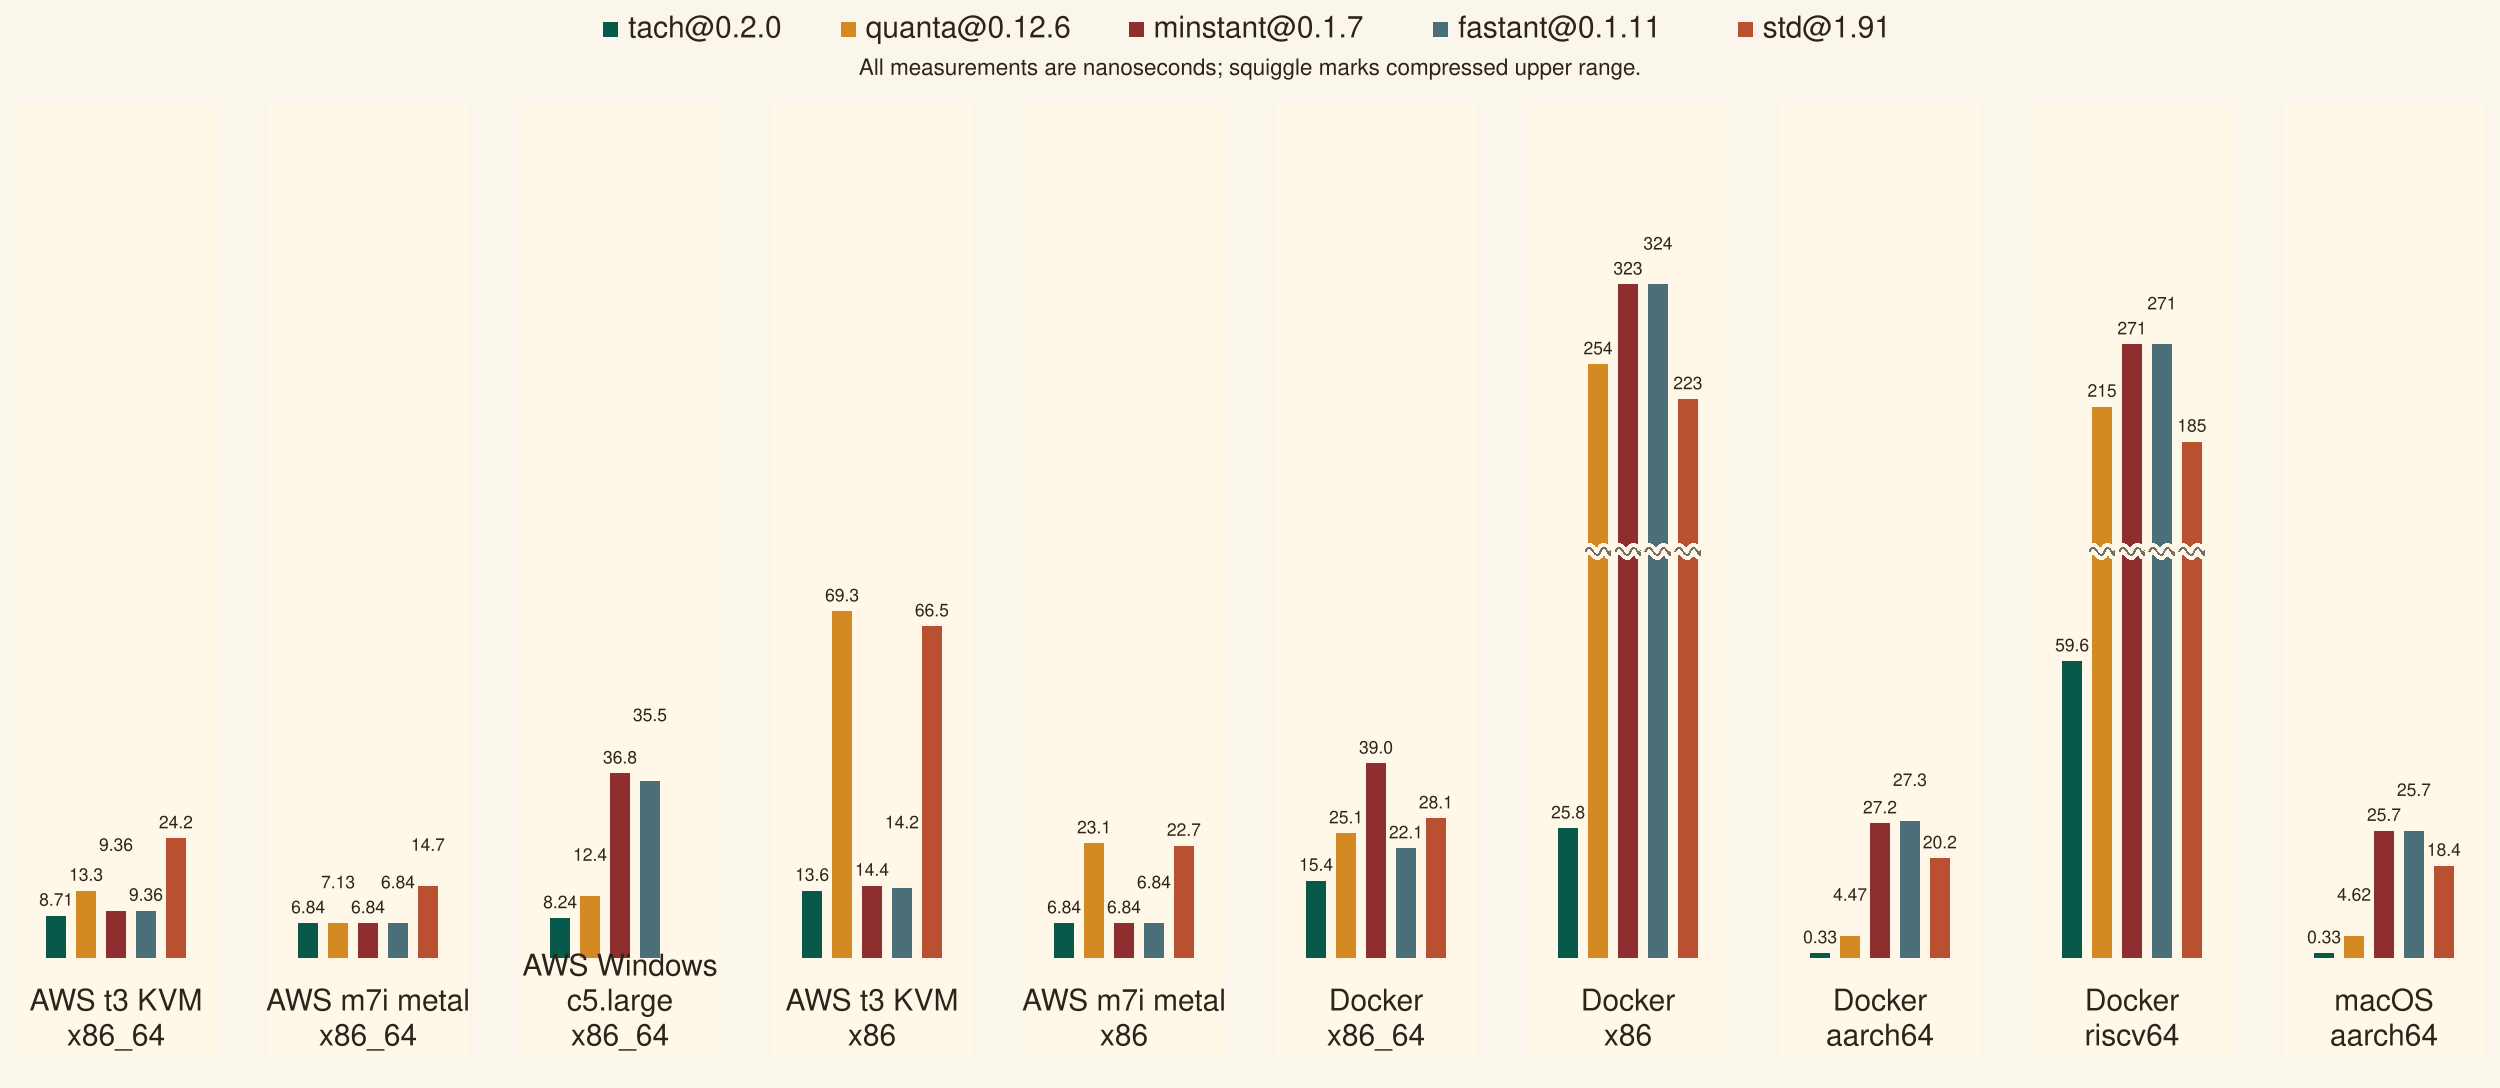
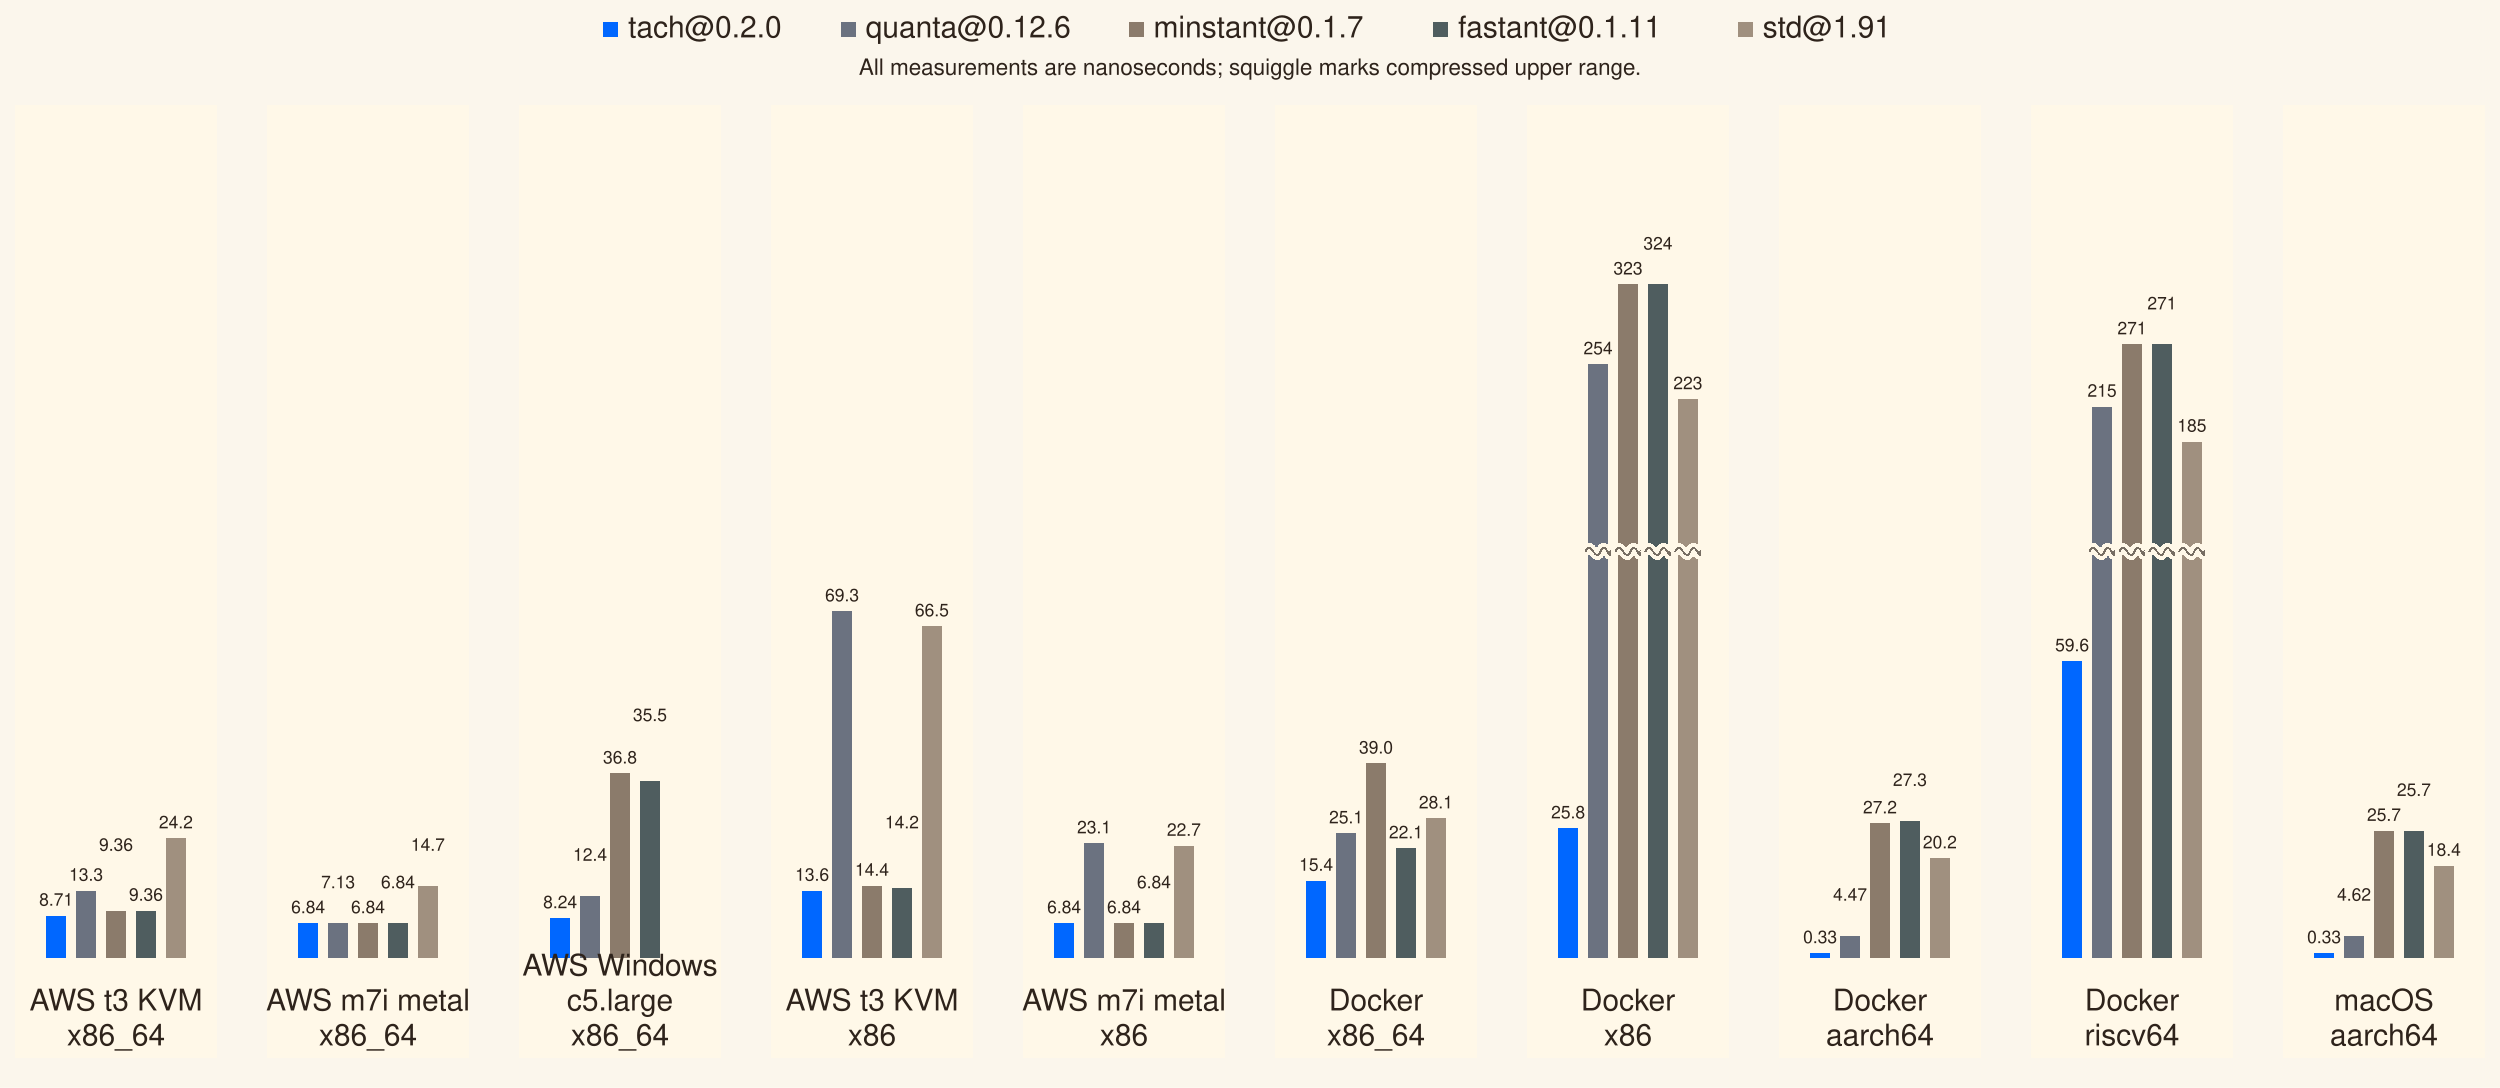
<svg xmlns="http://www.w3.org/2000/svg" width="1002" height="436" viewBox="0 0 1002 436">
  <rect width="1002" height="436" fill="#FBF6EC" />
  <g shape-rendering="crispEdges">
-     <rect x="241.76" y="9" width="6" height="6" fill="#075A4A" />
+     <rect x="241.76" y="9" width="6" height="6" fill="#0067FF" />
    <text x="251.76" y="15" text-anchor="start" font-family="Avenir Next, Helvetica, Arial, sans-serif" font-size="12" fill="#2E231B">tach@0.2.0</text>
-     <rect x="336.96" y="9" width="6" height="6" fill="#D48A22" />
+     <rect x="336.96" y="9" width="6" height="6" fill="#6B7280" />
    <text x="346.96" y="15" text-anchor="start" font-family="Avenir Next, Helvetica, Arial, sans-serif" font-size="12" fill="#2E231B">quanta@0.12.6</text>
-     <rect x="452.32" y="9" width="6" height="6" fill="#8F2E2E" />
+     <rect x="452.32" y="9" width="6" height="6" fill="#8B7B6B" />
    <text x="462.32" y="15" text-anchor="start" font-family="Avenir Next, Helvetica, Arial, sans-serif" font-size="12" fill="#2E231B">minstant@0.1.7</text>
-     <rect x="574.4" y="9" width="6" height="6" fill="#4B6F78" />
+     <rect x="574.4" y="9" width="6" height="6" fill="#4F5D5F" />
    <text x="584.4" y="15" text-anchor="start" font-family="Avenir Next, Helvetica, Arial, sans-serif" font-size="12" fill="#2E231B">fastant@0.1.11</text>
-     <rect x="696.48" y="9" width="6" height="6" fill="#B95032" />
+     <rect x="696.48" y="9" width="6" height="6" fill="#A0907F" />
    <text x="706.48" y="15" text-anchor="start" font-family="Avenir Next, Helvetica, Arial, sans-serif" font-size="12" fill="#2E231B">std@1.91</text>
    <text x="501" y="30" text-anchor="middle" font-family="Avenir Next, Helvetica, Arial, sans-serif" font-size="9" fill="#2E231B">All measurements are nanoseconds; squiggle marks compressed upper range.</text>
    <rect x="6" y="42" width="81" height="382" fill="#FFF8E8" />
-     <rect x="18.5" y="367" width="8" height="17" fill="#075A4A" />
+     <rect x="18.5" y="367" width="8" height="17" fill="#0067FF" />
    <text x="22.5" y="363" text-anchor="middle" font-family="Avenir Next, Helvetica, Arial, sans-serif" font-size="7" fill="#2E231B">8.71</text>
-     <rect x="30.5" y="357" width="8" height="27" fill="#D48A22" />
+     <rect x="30.5" y="357" width="8" height="27" fill="#6B7280" />
    <text x="34.5" y="353" text-anchor="middle" font-family="Avenir Next, Helvetica, Arial, sans-serif" font-size="7" fill="#2E231B">13.3</text>
-     <rect x="42.5" y="365" width="8" height="19" fill="#8F2E2E" />
+     <rect x="42.5" y="365" width="8" height="19" fill="#8B7B6B" />
    <text x="46.5" y="341" text-anchor="middle" font-family="Avenir Next, Helvetica, Arial, sans-serif" font-size="7" fill="#2E231B">9.36</text>
-     <rect x="54.5" y="365" width="8" height="19" fill="#4B6F78" />
+     <rect x="54.5" y="365" width="8" height="19" fill="#4F5D5F" />
    <text x="58.5" y="361" text-anchor="middle" font-family="Avenir Next, Helvetica, Arial, sans-serif" font-size="7" fill="#2E231B">9.36</text>
-     <rect x="66.5" y="336" width="8" height="48" fill="#B95032" />
+     <rect x="66.5" y="336" width="8" height="48" fill="#A0907F" />
    <text x="70.5" y="332" text-anchor="middle" font-family="Avenir Next, Helvetica, Arial, sans-serif" font-size="7" fill="#2E231B">24.2</text>
    <text x="46.5" y="405" text-anchor="middle" font-family="Avenir Next, Helvetica, Arial, sans-serif" font-size="12" fill="#2E231B">AWS t3 KVM</text>
    <text x="46.5" y="419" text-anchor="middle" font-family="Avenir Next, Helvetica, Arial, sans-serif" font-size="12" fill="#2E231B">x86_64</text>
    <rect x="107" y="42" width="81" height="382" fill="#FFF8E8" />
-     <rect x="119.5" y="370" width="8" height="14" fill="#075A4A" />
+     <rect x="119.5" y="370" width="8" height="14" fill="#0067FF" />
    <text x="123.5" y="366" text-anchor="middle" font-family="Avenir Next, Helvetica, Arial, sans-serif" font-size="7" fill="#2E231B">6.84</text>
-     <rect x="131.5" y="370" width="8" height="14" fill="#D48A22" />
+     <rect x="131.5" y="370" width="8" height="14" fill="#6B7280" />
    <text x="135.5" y="356" text-anchor="middle" font-family="Avenir Next, Helvetica, Arial, sans-serif" font-size="7" fill="#2E231B">7.13</text>
-     <rect x="143.5" y="370" width="8" height="14" fill="#8F2E2E" />
+     <rect x="143.5" y="370" width="8" height="14" fill="#8B7B6B" />
    <text x="147.5" y="366" text-anchor="middle" font-family="Avenir Next, Helvetica, Arial, sans-serif" font-size="7" fill="#2E231B">6.84</text>
-     <rect x="155.5" y="370" width="8" height="14" fill="#4B6F78" />
+     <rect x="155.5" y="370" width="8" height="14" fill="#4F5D5F" />
    <text x="159.5" y="356" text-anchor="middle" font-family="Avenir Next, Helvetica, Arial, sans-serif" font-size="7" fill="#2E231B">6.84</text>
-     <rect x="167.5" y="355" width="8" height="29" fill="#B95032" />
+     <rect x="167.5" y="355" width="8" height="29" fill="#A0907F" />
    <text x="171.5" y="341" text-anchor="middle" font-family="Avenir Next, Helvetica, Arial, sans-serif" font-size="7" fill="#2E231B">14.7</text>
    <text x="147.5" y="405" text-anchor="middle" font-family="Avenir Next, Helvetica, Arial, sans-serif" font-size="12" fill="#2E231B">AWS m7i metal</text>
    <text x="147.5" y="419" text-anchor="middle" font-family="Avenir Next, Helvetica, Arial, sans-serif" font-size="12" fill="#2E231B">x86_64</text>
    <rect x="208" y="42" width="81" height="382" fill="#FFF8E8" />
-     <rect x="220.5" y="368" width="8" height="16" fill="#075A4A" />
+     <rect x="220.5" y="368" width="8" height="16" fill="#0067FF" />
    <text x="224.5" y="364" text-anchor="middle" font-family="Avenir Next, Helvetica, Arial, sans-serif" font-size="7" fill="#2E231B">8.24</text>
-     <rect x="232.5" y="359" width="8" height="25" fill="#D48A22" />
+     <rect x="232.5" y="359" width="8" height="25" fill="#6B7280" />
    <text x="236.5" y="345" text-anchor="middle" font-family="Avenir Next, Helvetica, Arial, sans-serif" font-size="7" fill="#2E231B">12.4</text>
-     <rect x="244.5" y="310" width="8" height="74" fill="#8F2E2E" />
+     <rect x="244.5" y="310" width="8" height="74" fill="#8B7B6B" />
    <text x="248.5" y="306" text-anchor="middle" font-family="Avenir Next, Helvetica, Arial, sans-serif" font-size="7" fill="#2E231B">36.8</text>
-     <rect x="256.5" y="313" width="8" height="71" fill="#4B6F78" />
+     <rect x="256.5" y="313" width="8" height="71" fill="#4F5D5F" />
    <text x="260.5" y="289" text-anchor="middle" font-family="Avenir Next, Helvetica, Arial, sans-serif" font-size="7" fill="#2E231B">35.5</text>
    <text x="248.5" y="391" text-anchor="middle" font-family="Avenir Next, Helvetica, Arial, sans-serif" font-size="12" fill="#2E231B">AWS Windows</text>
    <text x="248.5" y="405" text-anchor="middle" font-family="Avenir Next, Helvetica, Arial, sans-serif" font-size="12" fill="#2E231B">c5.large</text>
    <text x="248.5" y="419" text-anchor="middle" font-family="Avenir Next, Helvetica, Arial, sans-serif" font-size="12" fill="#2E231B">x86_64</text>
    <rect x="309" y="42" width="81" height="382" fill="#FFF8E8" />
-     <rect x="321.5" y="357" width="8" height="27" fill="#075A4A" />
+     <rect x="321.5" y="357" width="8" height="27" fill="#0067FF" />
    <text x="325.5" y="353" text-anchor="middle" font-family="Avenir Next, Helvetica, Arial, sans-serif" font-size="7" fill="#2E231B">13.6</text>
-     <rect x="333.5" y="245" width="8" height="139" fill="#D48A22" />
+     <rect x="333.5" y="245" width="8" height="139" fill="#6B7280" />
    <text x="337.5" y="241" text-anchor="middle" font-family="Avenir Next, Helvetica, Arial, sans-serif" font-size="7" fill="#2E231B">69.3</text>
-     <rect x="345.5" y="355" width="8" height="29" fill="#8F2E2E" />
+     <rect x="345.5" y="355" width="8" height="29" fill="#8B7B6B" />
    <text x="349.5" y="351" text-anchor="middle" font-family="Avenir Next, Helvetica, Arial, sans-serif" font-size="7" fill="#2E231B">14.4</text>
-     <rect x="357.5" y="356" width="8" height="28" fill="#4B6F78" />
+     <rect x="357.5" y="356" width="8" height="28" fill="#4F5D5F" />
    <text x="361.5" y="332" text-anchor="middle" font-family="Avenir Next, Helvetica, Arial, sans-serif" font-size="7" fill="#2E231B">14.2</text>
-     <rect x="369.5" y="251" width="8" height="133" fill="#B95032" />
+     <rect x="369.5" y="251" width="8" height="133" fill="#A0907F" />
    <text x="373.5" y="247" text-anchor="middle" font-family="Avenir Next, Helvetica, Arial, sans-serif" font-size="7" fill="#2E231B">66.5</text>
    <text x="349.5" y="405" text-anchor="middle" font-family="Avenir Next, Helvetica, Arial, sans-serif" font-size="12" fill="#2E231B">AWS t3 KVM</text>
    <text x="349.5" y="419" text-anchor="middle" font-family="Avenir Next, Helvetica, Arial, sans-serif" font-size="12" fill="#2E231B">x86</text>
    <rect x="410" y="42" width="81" height="382" fill="#FFF8E8" />
-     <rect x="422.5" y="370" width="8" height="14" fill="#075A4A" />
+     <rect x="422.5" y="370" width="8" height="14" fill="#0067FF" />
    <text x="426.5" y="366" text-anchor="middle" font-family="Avenir Next, Helvetica, Arial, sans-serif" font-size="7" fill="#2E231B">6.84</text>
-     <rect x="434.5" y="338" width="8" height="46" fill="#D48A22" />
+     <rect x="434.5" y="338" width="8" height="46" fill="#6B7280" />
    <text x="438.5" y="334" text-anchor="middle" font-family="Avenir Next, Helvetica, Arial, sans-serif" font-size="7" fill="#2E231B">23.1</text>
-     <rect x="446.5" y="370" width="8" height="14" fill="#8F2E2E" />
+     <rect x="446.5" y="370" width="8" height="14" fill="#8B7B6B" />
    <text x="450.5" y="366" text-anchor="middle" font-family="Avenir Next, Helvetica, Arial, sans-serif" font-size="7" fill="#2E231B">6.84</text>
-     <rect x="458.5" y="370" width="8" height="14" fill="#4B6F78" />
+     <rect x="458.5" y="370" width="8" height="14" fill="#4F5D5F" />
    <text x="462.5" y="356" text-anchor="middle" font-family="Avenir Next, Helvetica, Arial, sans-serif" font-size="7" fill="#2E231B">6.84</text>
-     <rect x="470.5" y="339" width="8" height="45" fill="#B95032" />
+     <rect x="470.5" y="339" width="8" height="45" fill="#A0907F" />
    <text x="474.5" y="335" text-anchor="middle" font-family="Avenir Next, Helvetica, Arial, sans-serif" font-size="7" fill="#2E231B">22.7</text>
    <text x="450.5" y="405" text-anchor="middle" font-family="Avenir Next, Helvetica, Arial, sans-serif" font-size="12" fill="#2E231B">AWS m7i metal</text>
    <text x="450.5" y="419" text-anchor="middle" font-family="Avenir Next, Helvetica, Arial, sans-serif" font-size="12" fill="#2E231B">x86</text>
    <rect x="511" y="42" width="81" height="382" fill="#FFF8E8" />
-     <rect x="523.5" y="353" width="8" height="31" fill="#075A4A" />
+     <rect x="523.5" y="353" width="8" height="31" fill="#0067FF" />
    <text x="527.5" y="349" text-anchor="middle" font-family="Avenir Next, Helvetica, Arial, sans-serif" font-size="7" fill="#2E231B">15.4</text>
-     <rect x="535.5" y="334" width="8" height="50" fill="#D48A22" />
+     <rect x="535.5" y="334" width="8" height="50" fill="#6B7280" />
    <text x="539.5" y="330" text-anchor="middle" font-family="Avenir Next, Helvetica, Arial, sans-serif" font-size="7" fill="#2E231B">25.1</text>
-     <rect x="547.5" y="306" width="8" height="78" fill="#8F2E2E" />
+     <rect x="547.5" y="306" width="8" height="78" fill="#8B7B6B" />
    <text x="551.5" y="302" text-anchor="middle" font-family="Avenir Next, Helvetica, Arial, sans-serif" font-size="7" fill="#2E231B">39.0</text>
-     <rect x="559.5" y="340" width="8" height="44" fill="#4B6F78" />
+     <rect x="559.5" y="340" width="8" height="44" fill="#4F5D5F" />
    <text x="563.5" y="336" text-anchor="middle" font-family="Avenir Next, Helvetica, Arial, sans-serif" font-size="7" fill="#2E231B">22.1</text>
-     <rect x="571.5" y="328" width="8" height="56" fill="#B95032" />
+     <rect x="571.5" y="328" width="8" height="56" fill="#A0907F" />
    <text x="575.5" y="324" text-anchor="middle" font-family="Avenir Next, Helvetica, Arial, sans-serif" font-size="7" fill="#2E231B">28.1</text>
    <text x="551.5" y="405" text-anchor="middle" font-family="Avenir Next, Helvetica, Arial, sans-serif" font-size="12" fill="#2E231B">Docker</text>
    <text x="551.5" y="419" text-anchor="middle" font-family="Avenir Next, Helvetica, Arial, sans-serif" font-size="12" fill="#2E231B">x86_64</text>
    <rect x="612" y="42" width="81" height="382" fill="#FFF8E8" />
-     <rect x="624.5" y="332" width="8" height="52" fill="#075A4A" />
+     <rect x="624.5" y="332" width="8" height="52" fill="#0067FF" />
    <text x="628.5" y="328" text-anchor="middle" font-family="Avenir Next, Helvetica, Arial, sans-serif" font-size="7" fill="#2E231B">25.8</text>
-     <rect x="636.5" y="146" width="8" height="238" fill="#D48A22" />
+     <rect x="636.5" y="146" width="8" height="238" fill="#6B7280" />
    <path d="M635.5 221 C637.5 216 639.5 226 641.5 221 S645.5 226 645.5 221" stroke="#FFF8E8" stroke-width="4" fill="none" stroke-linecap="round" />
    <path d="M635.5 221 C637.5 216 639.5 226 641.5 221 S645.5 226 645.5 221" stroke="#2E231B" stroke-width="0.8" fill="none" stroke-linecap="round" opacity="0.65" />
    <text x="640.5" y="142" text-anchor="middle" font-family="Avenir Next, Helvetica, Arial, sans-serif" font-size="7" fill="#2E231B">254</text>
-     <rect x="648.5" y="114" width="8" height="270" fill="#8F2E2E" />
+     <rect x="648.5" y="114" width="8" height="270" fill="#8B7B6B" />
    <path d="M647.5 221 C649.5 216 651.5 226 653.5 221 S657.5 226 657.5 221" stroke="#FFF8E8" stroke-width="4" fill="none" stroke-linecap="round" />
    <path d="M647.5 221 C649.5 216 651.5 226 653.5 221 S657.5 226 657.5 221" stroke="#2E231B" stroke-width="0.8" fill="none" stroke-linecap="round" opacity="0.65" />
    <text x="652.5" y="110" text-anchor="middle" font-family="Avenir Next, Helvetica, Arial, sans-serif" font-size="7" fill="#2E231B">323</text>
-     <rect x="660.5" y="114" width="8" height="270" fill="#4B6F78" />
+     <rect x="660.5" y="114" width="8" height="270" fill="#4F5D5F" />
    <path d="M659.5 221 C661.5 216 663.5 226 665.5 221 S669.5 226 669.5 221" stroke="#FFF8E8" stroke-width="4" fill="none" stroke-linecap="round" />
    <path d="M659.5 221 C661.5 216 663.5 226 665.5 221 S669.5 226 669.5 221" stroke="#2E231B" stroke-width="0.8" fill="none" stroke-linecap="round" opacity="0.65" />
    <text x="664.5" y="100" text-anchor="middle" font-family="Avenir Next, Helvetica, Arial, sans-serif" font-size="7" fill="#2E231B">324</text>
-     <rect x="672.5" y="160" width="8" height="224" fill="#B95032" />
+     <rect x="672.5" y="160" width="8" height="224" fill="#A0907F" />
    <path d="M671.5 221 C673.5 216 675.5 226 677.5 221 S681.5 226 681.5 221" stroke="#FFF8E8" stroke-width="4" fill="none" stroke-linecap="round" />
    <path d="M671.5 221 C673.5 216 675.5 226 677.5 221 S681.5 226 681.5 221" stroke="#2E231B" stroke-width="0.8" fill="none" stroke-linecap="round" opacity="0.65" />
    <text x="676.5" y="156" text-anchor="middle" font-family="Avenir Next, Helvetica, Arial, sans-serif" font-size="7" fill="#2E231B">223</text>
    <text x="652.5" y="405" text-anchor="middle" font-family="Avenir Next, Helvetica, Arial, sans-serif" font-size="12" fill="#2E231B">Docker</text>
    <text x="652.5" y="419" text-anchor="middle" font-family="Avenir Next, Helvetica, Arial, sans-serif" font-size="12" fill="#2E231B">x86</text>
    <rect x="713" y="42" width="81" height="382" fill="#FFF8E8" />
-     <rect x="725.5" y="382" width="8" height="2" fill="#075A4A" />
+     <rect x="725.5" y="382" width="8" height="2" fill="#0067FF" />
    <text x="729.5" y="378" text-anchor="middle" font-family="Avenir Next, Helvetica, Arial, sans-serif" font-size="7" fill="#2E231B">0.33</text>
-     <rect x="737.5" y="375" width="8" height="9" fill="#D48A22" />
+     <rect x="737.5" y="375" width="8" height="9" fill="#6B7280" />
    <text x="741.5" y="361" text-anchor="middle" font-family="Avenir Next, Helvetica, Arial, sans-serif" font-size="7" fill="#2E231B">4.47</text>
-     <rect x="749.5" y="330" width="8" height="54" fill="#8F2E2E" />
+     <rect x="749.5" y="330" width="8" height="54" fill="#8B7B6B" />
    <text x="753.5" y="326" text-anchor="middle" font-family="Avenir Next, Helvetica, Arial, sans-serif" font-size="7" fill="#2E231B">27.2</text>
-     <rect x="761.5" y="329" width="8" height="55" fill="#4B6F78" />
+     <rect x="761.5" y="329" width="8" height="55" fill="#4F5D5F" />
    <text x="765.5" y="315" text-anchor="middle" font-family="Avenir Next, Helvetica, Arial, sans-serif" font-size="7" fill="#2E231B">27.3</text>
-     <rect x="773.5" y="344" width="8" height="40" fill="#B95032" />
+     <rect x="773.5" y="344" width="8" height="40" fill="#A0907F" />
    <text x="777.5" y="340" text-anchor="middle" font-family="Avenir Next, Helvetica, Arial, sans-serif" font-size="7" fill="#2E231B">20.2</text>
    <text x="753.5" y="405" text-anchor="middle" font-family="Avenir Next, Helvetica, Arial, sans-serif" font-size="12" fill="#2E231B">Docker</text>
    <text x="753.5" y="419" text-anchor="middle" font-family="Avenir Next, Helvetica, Arial, sans-serif" font-size="12" fill="#2E231B">aarch64</text>
    <rect x="814" y="42" width="81" height="382" fill="#FFF8E8" />
-     <rect x="826.5" y="265" width="8" height="119" fill="#075A4A" />
+     <rect x="826.5" y="265" width="8" height="119" fill="#0067FF" />
    <text x="830.5" y="261" text-anchor="middle" font-family="Avenir Next, Helvetica, Arial, sans-serif" font-size="7" fill="#2E231B">59.6</text>
-     <rect x="838.5" y="163" width="8" height="221" fill="#D48A22" />
+     <rect x="838.5" y="163" width="8" height="221" fill="#6B7280" />
    <path d="M837.5 221 C839.5 216 841.5 226 843.5 221 S847.5 226 847.5 221" stroke="#FFF8E8" stroke-width="4" fill="none" stroke-linecap="round" />
    <path d="M837.5 221 C839.5 216 841.5 226 843.5 221 S847.5 226 847.5 221" stroke="#2E231B" stroke-width="0.8" fill="none" stroke-linecap="round" opacity="0.65" />
    <text x="842.5" y="159" text-anchor="middle" font-family="Avenir Next, Helvetica, Arial, sans-serif" font-size="7" fill="#2E231B">215</text>
-     <rect x="850.5" y="138" width="8" height="246" fill="#8F2E2E" />
+     <rect x="850.5" y="138" width="8" height="246" fill="#8B7B6B" />
    <path d="M849.5 221 C851.5 216 853.5 226 855.5 221 S859.5 226 859.5 221" stroke="#FFF8E8" stroke-width="4" fill="none" stroke-linecap="round" />
    <path d="M849.5 221 C851.5 216 853.5 226 855.5 221 S859.5 226 859.5 221" stroke="#2E231B" stroke-width="0.8" fill="none" stroke-linecap="round" opacity="0.65" />
    <text x="854.5" y="134" text-anchor="middle" font-family="Avenir Next, Helvetica, Arial, sans-serif" font-size="7" fill="#2E231B">271</text>
-     <rect x="862.5" y="138" width="8" height="246" fill="#4B6F78" />
+     <rect x="862.5" y="138" width="8" height="246" fill="#4F5D5F" />
    <path d="M861.5 221 C863.5 216 865.5 226 867.5 221 S871.5 226 871.5 221" stroke="#FFF8E8" stroke-width="4" fill="none" stroke-linecap="round" />
    <path d="M861.5 221 C863.5 216 865.5 226 867.5 221 S871.5 226 871.5 221" stroke="#2E231B" stroke-width="0.8" fill="none" stroke-linecap="round" opacity="0.65" />
    <text x="866.5" y="124" text-anchor="middle" font-family="Avenir Next, Helvetica, Arial, sans-serif" font-size="7" fill="#2E231B">271</text>
-     <rect x="874.5" y="177" width="8" height="207" fill="#B95032" />
+     <rect x="874.5" y="177" width="8" height="207" fill="#A0907F" />
    <path d="M873.5 221 C875.5 216 877.5 226 879.5 221 S883.5 226 883.5 221" stroke="#FFF8E8" stroke-width="4" fill="none" stroke-linecap="round" />
    <path d="M873.5 221 C875.5 216 877.5 226 879.5 221 S883.5 226 883.5 221" stroke="#2E231B" stroke-width="0.8" fill="none" stroke-linecap="round" opacity="0.65" />
    <text x="878.5" y="173" text-anchor="middle" font-family="Avenir Next, Helvetica, Arial, sans-serif" font-size="7" fill="#2E231B">185</text>
    <text x="854.5" y="405" text-anchor="middle" font-family="Avenir Next, Helvetica, Arial, sans-serif" font-size="12" fill="#2E231B">Docker</text>
    <text x="854.5" y="419" text-anchor="middle" font-family="Avenir Next, Helvetica, Arial, sans-serif" font-size="12" fill="#2E231B">riscv64</text>
    <rect x="915" y="42" width="81" height="382" fill="#FFF8E8" />
-     <rect x="927.5" y="382" width="8" height="2" fill="#075A4A" />
+     <rect x="927.5" y="382" width="8" height="2" fill="#0067FF" />
    <text x="931.5" y="378" text-anchor="middle" font-family="Avenir Next, Helvetica, Arial, sans-serif" font-size="7" fill="#2E231B">0.33</text>
-     <rect x="939.5" y="375" width="8" height="9" fill="#D48A22" />
+     <rect x="939.5" y="375" width="8" height="9" fill="#6B7280" />
    <text x="943.5" y="361" text-anchor="middle" font-family="Avenir Next, Helvetica, Arial, sans-serif" font-size="7" fill="#2E231B">4.62</text>
-     <rect x="951.5" y="333" width="8" height="51" fill="#8F2E2E" />
+     <rect x="951.5" y="333" width="8" height="51" fill="#8B7B6B" />
    <text x="955.5" y="329" text-anchor="middle" font-family="Avenir Next, Helvetica, Arial, sans-serif" font-size="7" fill="#2E231B">25.7</text>
-     <rect x="963.5" y="333" width="8" height="51" fill="#4B6F78" />
+     <rect x="963.5" y="333" width="8" height="51" fill="#4F5D5F" />
    <text x="967.5" y="319" text-anchor="middle" font-family="Avenir Next, Helvetica, Arial, sans-serif" font-size="7" fill="#2E231B">25.7</text>
-     <rect x="975.5" y="347" width="8" height="37" fill="#B95032" />
+     <rect x="975.5" y="347" width="8" height="37" fill="#A0907F" />
    <text x="979.5" y="343" text-anchor="middle" font-family="Avenir Next, Helvetica, Arial, sans-serif" font-size="7" fill="#2E231B">18.4</text>
    <text x="955.5" y="405" text-anchor="middle" font-family="Avenir Next, Helvetica, Arial, sans-serif" font-size="12" fill="#2E231B">macOS</text>
    <text x="955.5" y="419" text-anchor="middle" font-family="Avenir Next, Helvetica, Arial, sans-serif" font-size="12" fill="#2E231B">aarch64</text>
  </g>
</svg>
